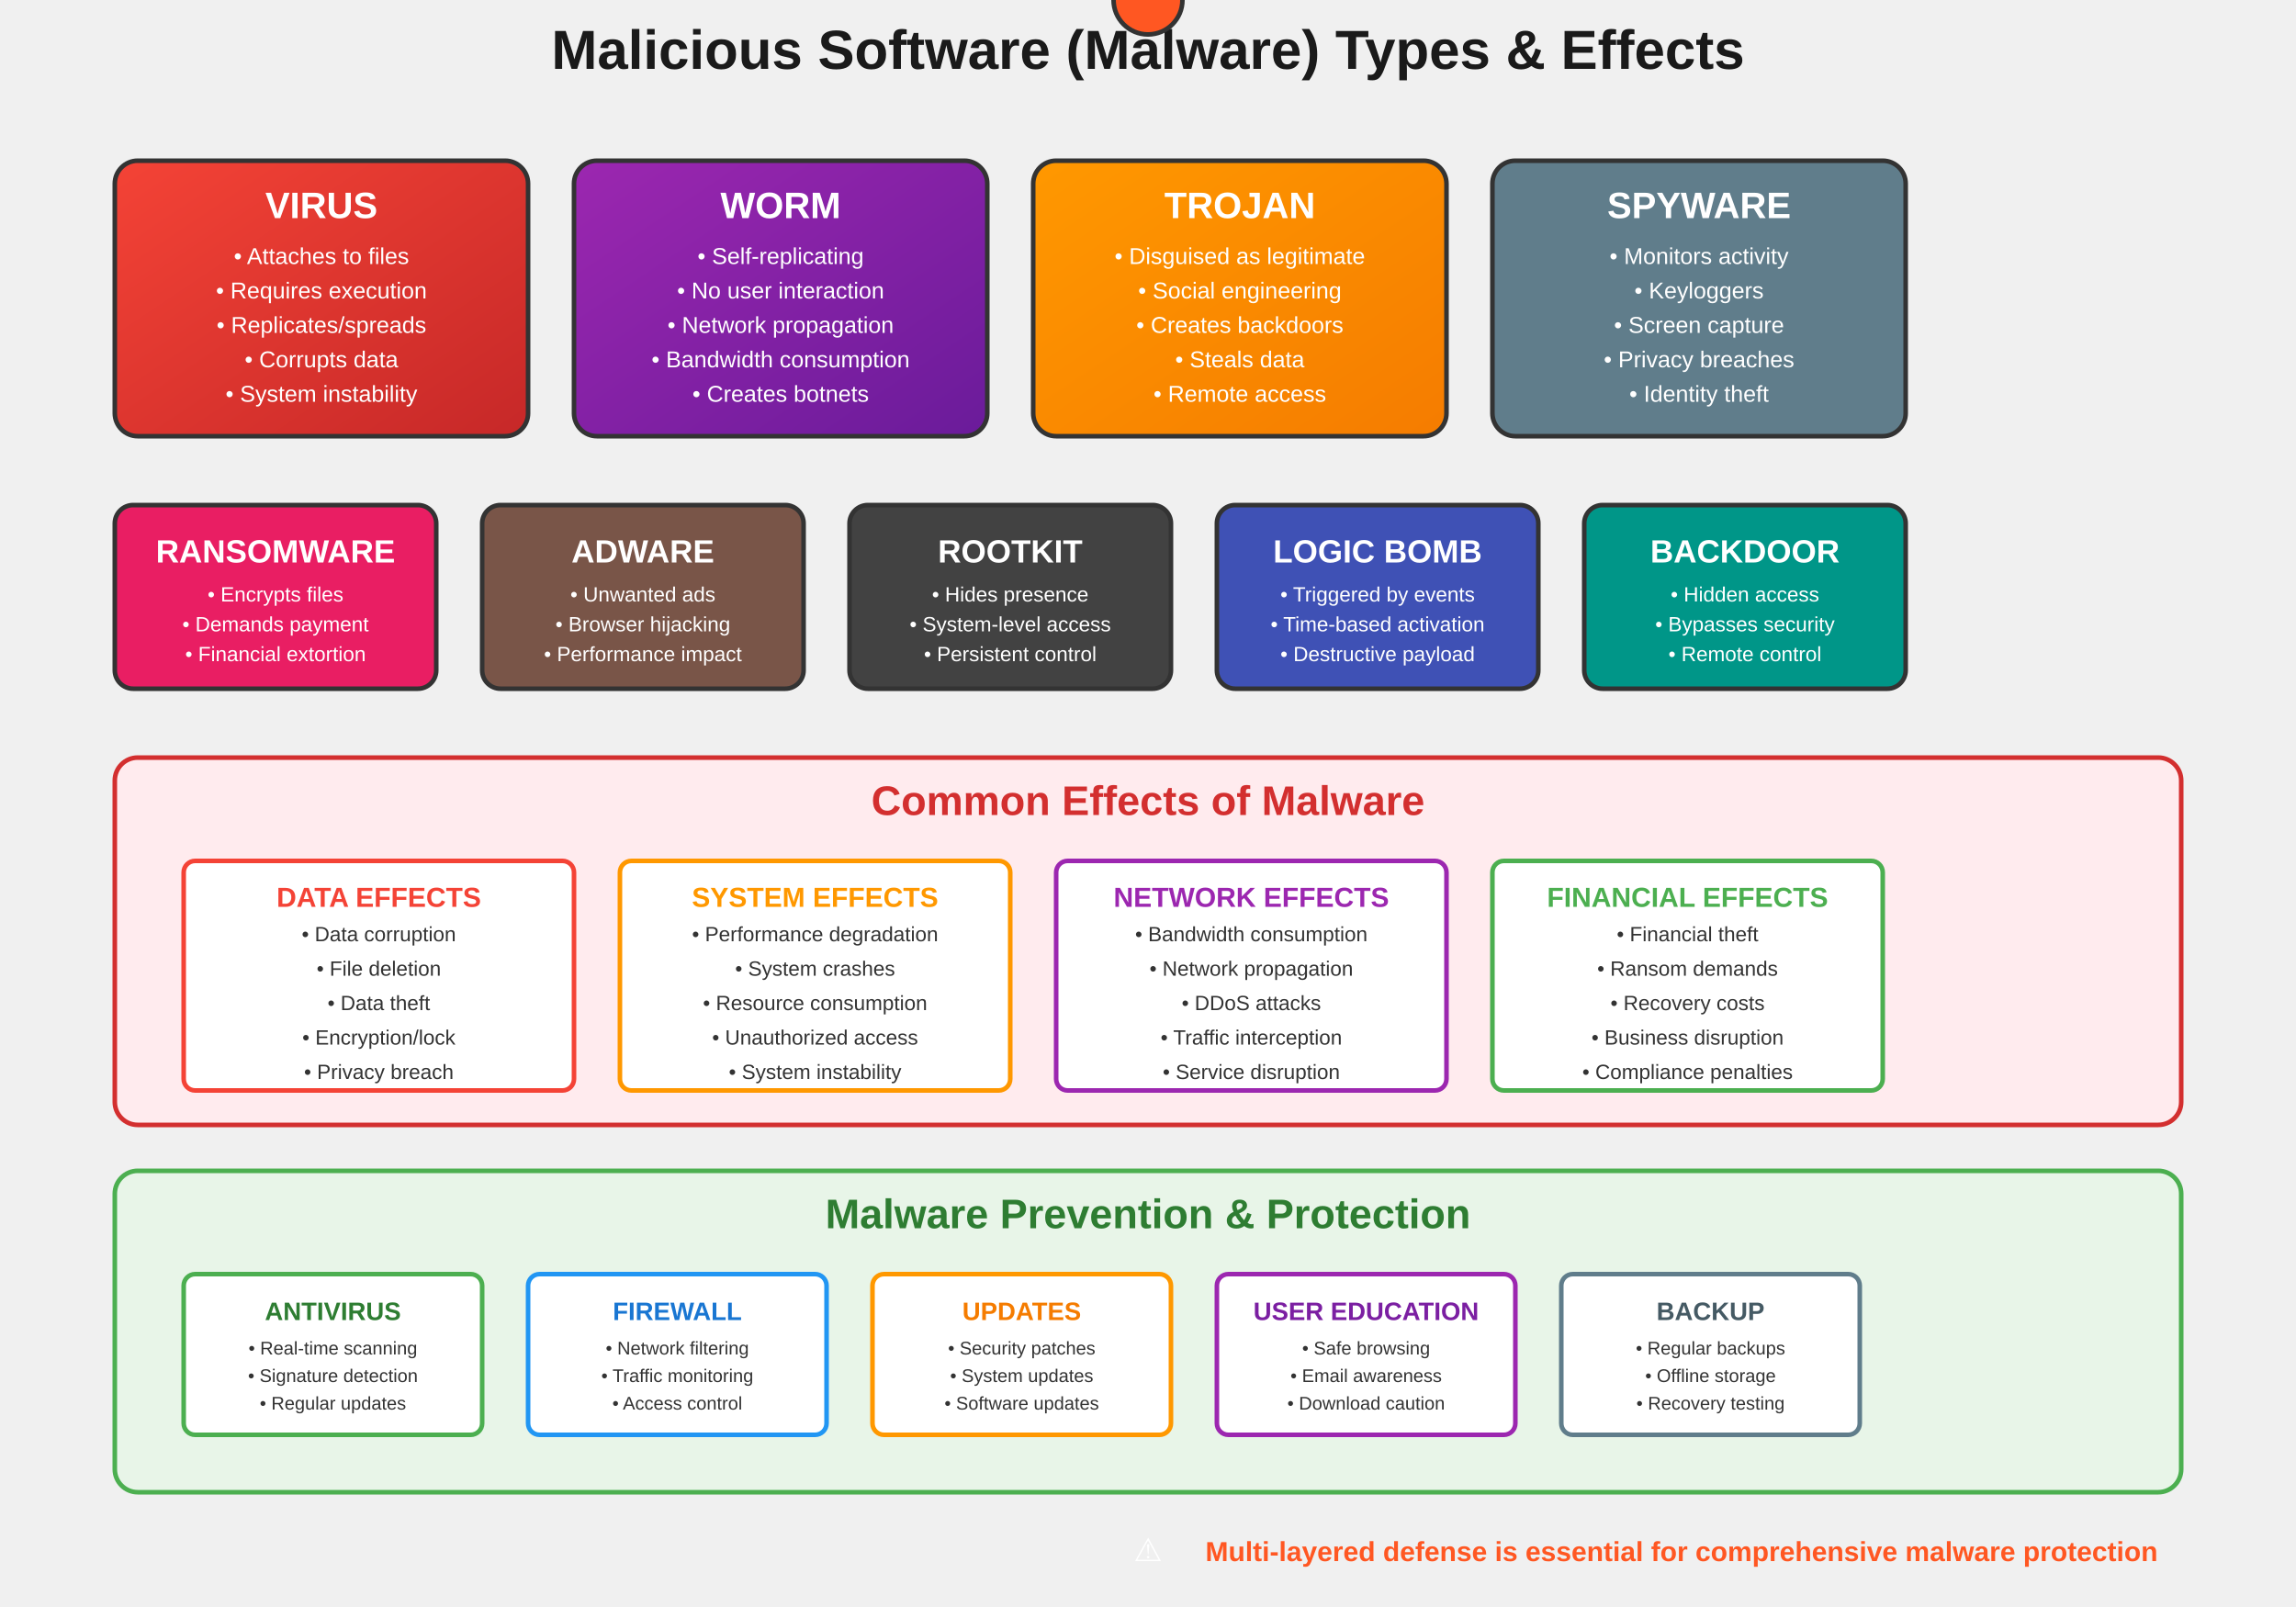
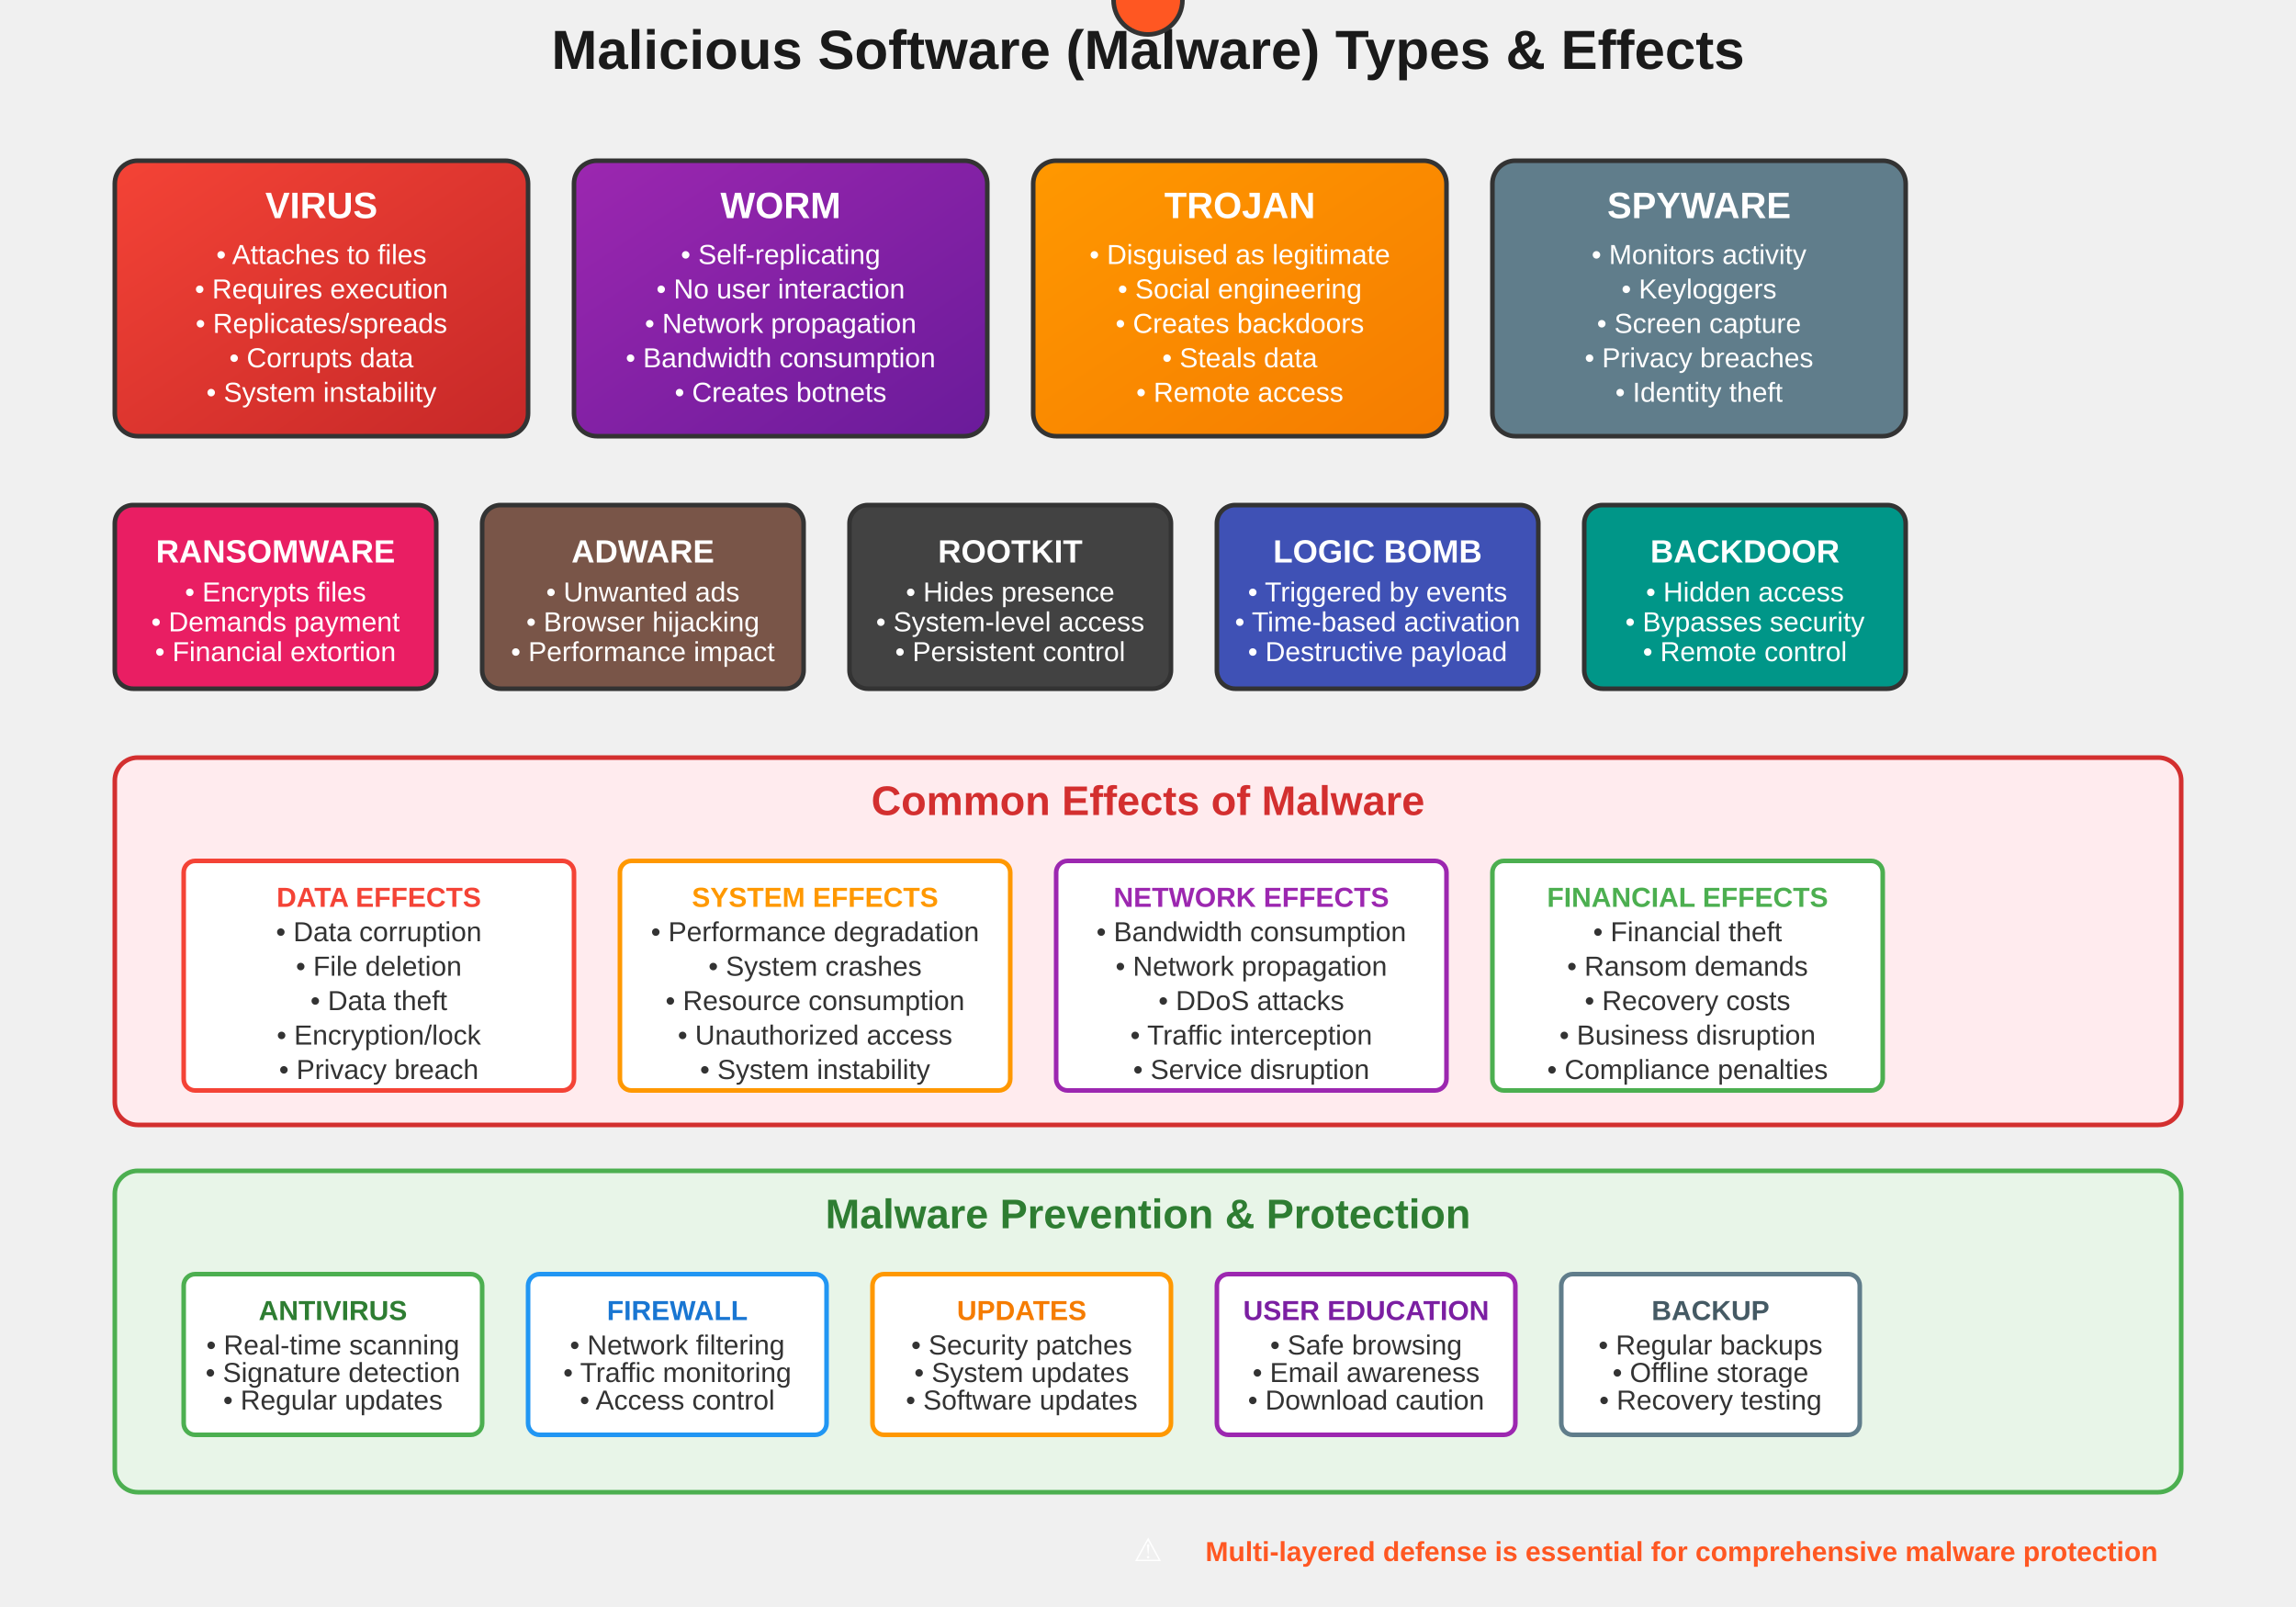
<svg xmlns="http://www.w3.org/2000/svg" viewBox="0 0 1000 700">
  <defs>
    <linearGradient id="malwareGradient" x1="0%" y1="0%" x2="100%" y2="100%">
      <stop offset="0%" style="stop-color:#FF5722;stop-opacity:1" />
      <stop offset="100%" style="stop-color:#D84315;stop-opacity:1" />
    </linearGradient>
    <linearGradient id="virusGradient" x1="0%" y1="0%" x2="100%" y2="100%">
      <stop offset="0%" style="stop-color:#F44336;stop-opacity:1" />
      <stop offset="100%" style="stop-color:#C62828;stop-opacity:1" />
    </linearGradient>
    <linearGradient id="wormGradient" x1="0%" y1="0%" x2="100%" y2="100%">
      <stop offset="0%" style="stop-color:#9C27B0;stop-opacity:1" />
      <stop offset="100%" style="stop-color:#6A1B9A;stop-opacity:1" />
    </linearGradient>
    <linearGradient id="trojanGradient" x1="0%" y1="0%" x2="100%" y2="100%">
      <stop offset="0%" style="stop-color:#FF9800;stop-opacity:1" />
      <stop offset="100%" style="stop-color:#F57C00;stop-opacity:1" />
    </linearGradient>
  </defs>
  <text x="500" y="30" font-family="Arial, sans-serif" font-size="24" font-weight="bold" text-anchor="middle" fill="#1A1A1A">Malicious Software (Malware) Types &amp; Effects</text>
  <g id="main-categories">
    <rect x="50" y="70" width="180" height="120" rx="10" fill="url(#virusGradient)" stroke="#333" stroke-width="2" />
    <text x="140" y="95" font-family="Arial, sans-serif" font-size="16" font-weight="bold" text-anchor="middle" fill="white">VIRUS</text>
-     <text x="140" y="115" font-family="Arial, sans-serif" font-size="10" text-anchor="middle" fill="white">• Attaches to files</text>
-     <text x="140" y="130" font-family="Arial, sans-serif" font-size="10" text-anchor="middle" fill="white">• Requires execution</text>
-     <text x="140" y="145" font-family="Arial, sans-serif" font-size="10" text-anchor="middle" fill="white">• Replicates/spreads</text>
-     <text x="140" y="160" font-family="Arial, sans-serif" font-size="10" text-anchor="middle" fill="white">• Corrupts data</text>
-     <text x="140" y="175" font-family="Arial, sans-serif" font-size="10" text-anchor="middle" fill="white">• System instability</text>
+     <text x="140" y="115" font-family="Arial, sans-serif" font-size="12" text-anchor="middle" fill="white">• Attaches to files</text>
+     <text x="140" y="130" font-family="Arial, sans-serif" font-size="12" text-anchor="middle" fill="white">• Requires execution</text>
+     <text x="140" y="145" font-family="Arial, sans-serif" font-size="12" text-anchor="middle" fill="white">• Replicates/spreads</text>
+     <text x="140" y="160" font-family="Arial, sans-serif" font-size="12" text-anchor="middle" fill="white">• Corrupts data</text>
+     <text x="140" y="175" font-family="Arial, sans-serif" font-size="12" text-anchor="middle" fill="white">• System instability</text>
    <rect x="250" y="70" width="180" height="120" rx="10" fill="url(#wormGradient)" stroke="#333" stroke-width="2" />
    <text x="340" y="95" font-family="Arial, sans-serif" font-size="16" font-weight="bold" text-anchor="middle" fill="white">WORM</text>
-     <text x="340" y="115" font-family="Arial, sans-serif" font-size="10" text-anchor="middle" fill="white">• Self-replicating</text>
-     <text x="340" y="130" font-family="Arial, sans-serif" font-size="10" text-anchor="middle" fill="white">• No user interaction</text>
-     <text x="340" y="145" font-family="Arial, sans-serif" font-size="10" text-anchor="middle" fill="white">• Network propagation</text>
-     <text x="340" y="160" font-family="Arial, sans-serif" font-size="10" text-anchor="middle" fill="white">• Bandwidth consumption</text>
-     <text x="340" y="175" font-family="Arial, sans-serif" font-size="10" text-anchor="middle" fill="white">• Creates botnets</text>
+     <text x="340" y="115" font-family="Arial, sans-serif" font-size="12" text-anchor="middle" fill="white">• Self-replicating</text>
+     <text x="340" y="130" font-family="Arial, sans-serif" font-size="12" text-anchor="middle" fill="white">• No user interaction</text>
+     <text x="340" y="145" font-family="Arial, sans-serif" font-size="12" text-anchor="middle" fill="white">• Network propagation</text>
+     <text x="340" y="160" font-family="Arial, sans-serif" font-size="12" text-anchor="middle" fill="white">• Bandwidth consumption</text>
+     <text x="340" y="175" font-family="Arial, sans-serif" font-size="12" text-anchor="middle" fill="white">• Creates botnets</text>
    <rect x="450" y="70" width="180" height="120" rx="10" fill="url(#trojanGradient)" stroke="#333" stroke-width="2" />
    <text x="540" y="95" font-family="Arial, sans-serif" font-size="16" font-weight="bold" text-anchor="middle" fill="white">TROJAN</text>
-     <text x="540" y="115" font-family="Arial, sans-serif" font-size="10" text-anchor="middle" fill="white">• Disguised as legitimate</text>
-     <text x="540" y="130" font-family="Arial, sans-serif" font-size="10" text-anchor="middle" fill="white">• Social engineering</text>
-     <text x="540" y="145" font-family="Arial, sans-serif" font-size="10" text-anchor="middle" fill="white">• Creates backdoors</text>
-     <text x="540" y="160" font-family="Arial, sans-serif" font-size="10" text-anchor="middle" fill="white">• Steals data</text>
-     <text x="540" y="175" font-family="Arial, sans-serif" font-size="10" text-anchor="middle" fill="white">• Remote access</text>
+     <text x="540" y="115" font-family="Arial, sans-serif" font-size="12" text-anchor="middle" fill="white">• Disguised as legitimate</text>
+     <text x="540" y="130" font-family="Arial, sans-serif" font-size="12" text-anchor="middle" fill="white">• Social engineering</text>
+     <text x="540" y="145" font-family="Arial, sans-serif" font-size="12" text-anchor="middle" fill="white">• Creates backdoors</text>
+     <text x="540" y="160" font-family="Arial, sans-serif" font-size="12" text-anchor="middle" fill="white">• Steals data</text>
+     <text x="540" y="175" font-family="Arial, sans-serif" font-size="12" text-anchor="middle" fill="white">• Remote access</text>
    <rect x="650" y="70" width="180" height="120" rx="10" fill="#607D8B" stroke="#333" stroke-width="2" />
    <text x="740" y="95" font-family="Arial, sans-serif" font-size="16" font-weight="bold" text-anchor="middle" fill="white">SPYWARE</text>
-     <text x="740" y="115" font-family="Arial, sans-serif" font-size="10" text-anchor="middle" fill="white">• Monitors activity</text>
-     <text x="740" y="130" font-family="Arial, sans-serif" font-size="10" text-anchor="middle" fill="white">• Keyloggers</text>
-     <text x="740" y="145" font-family="Arial, sans-serif" font-size="10" text-anchor="middle" fill="white">• Screen capture</text>
-     <text x="740" y="160" font-family="Arial, sans-serif" font-size="10" text-anchor="middle" fill="white">• Privacy breaches</text>
-     <text x="740" y="175" font-family="Arial, sans-serif" font-size="10" text-anchor="middle" fill="white">• Identity theft</text>
+     <text x="740" y="115" font-family="Arial, sans-serif" font-size="12" text-anchor="middle" fill="white">• Monitors activity</text>
+     <text x="740" y="130" font-family="Arial, sans-serif" font-size="12" text-anchor="middle" fill="white">• Keyloggers</text>
+     <text x="740" y="145" font-family="Arial, sans-serif" font-size="12" text-anchor="middle" fill="white">• Screen capture</text>
+     <text x="740" y="160" font-family="Arial, sans-serif" font-size="12" text-anchor="middle" fill="white">• Privacy breaches</text>
+     <text x="740" y="175" font-family="Arial, sans-serif" font-size="12" text-anchor="middle" fill="white">• Identity theft</text>
  </g>
  <g id="additional-types">
    <rect x="50" y="220" width="140" height="80" rx="8" fill="#E91E63" stroke="#333" stroke-width="2" />
    <text x="120" y="245" font-family="Arial, sans-serif" font-size="14" font-weight="bold" text-anchor="middle" fill="white">RANSOMWARE</text>
-     <text x="120" y="262" font-family="Arial, sans-serif" font-size="9" text-anchor="middle" fill="white">• Encrypts files</text>
-     <text x="120" y="275" font-family="Arial, sans-serif" font-size="9" text-anchor="middle" fill="white">• Demands payment</text>
-     <text x="120" y="288" font-family="Arial, sans-serif" font-size="9" text-anchor="middle" fill="white">• Financial extortion</text>
+     <text x="120" y="262" font-family="Arial, sans-serif" font-size="12" text-anchor="middle" fill="white">• Encrypts files</text>
+     <text x="120" y="275" font-family="Arial, sans-serif" font-size="12" text-anchor="middle" fill="white">• Demands payment</text>
+     <text x="120" y="288" font-family="Arial, sans-serif" font-size="12" text-anchor="middle" fill="white">• Financial extortion</text>
    <rect x="210" y="220" width="140" height="80" rx="8" fill="#795548" stroke="#333" stroke-width="2" />
    <text x="280" y="245" font-family="Arial, sans-serif" font-size="14" font-weight="bold" text-anchor="middle" fill="white">ADWARE</text>
-     <text x="280" y="262" font-family="Arial, sans-serif" font-size="9" text-anchor="middle" fill="white">• Unwanted ads</text>
-     <text x="280" y="275" font-family="Arial, sans-serif" font-size="9" text-anchor="middle" fill="white">• Browser hijacking</text>
-     <text x="280" y="288" font-family="Arial, sans-serif" font-size="9" text-anchor="middle" fill="white">• Performance impact</text>
+     <text x="280" y="262" font-family="Arial, sans-serif" font-size="12" text-anchor="middle" fill="white">• Unwanted ads</text>
+     <text x="280" y="275" font-family="Arial, sans-serif" font-size="12" text-anchor="middle" fill="white">• Browser hijacking</text>
+     <text x="280" y="288" font-family="Arial, sans-serif" font-size="12" text-anchor="middle" fill="white">• Performance impact</text>
    <rect x="370" y="220" width="140" height="80" rx="8" fill="#424242" stroke="#333" stroke-width="2" />
    <text x="440" y="245" font-family="Arial, sans-serif" font-size="14" font-weight="bold" text-anchor="middle" fill="white">ROOTKIT</text>
-     <text x="440" y="262" font-family="Arial, sans-serif" font-size="9" text-anchor="middle" fill="white">• Hides presence</text>
-     <text x="440" y="275" font-family="Arial, sans-serif" font-size="9" text-anchor="middle" fill="white">• System-level access</text>
-     <text x="440" y="288" font-family="Arial, sans-serif" font-size="9" text-anchor="middle" fill="white">• Persistent control</text>
+     <text x="440" y="262" font-family="Arial, sans-serif" font-size="12" text-anchor="middle" fill="white">• Hides presence</text>
+     <text x="440" y="275" font-family="Arial, sans-serif" font-size="12" text-anchor="middle" fill="white">• System-level access</text>
+     <text x="440" y="288" font-family="Arial, sans-serif" font-size="12" text-anchor="middle" fill="white">• Persistent control</text>
    <rect x="530" y="220" width="140" height="80" rx="8" fill="#3F51B5" stroke="#333" stroke-width="2" />
    <text x="600" y="245" font-family="Arial, sans-serif" font-size="14" font-weight="bold" text-anchor="middle" fill="white">LOGIC BOMB</text>
-     <text x="600" y="262" font-family="Arial, sans-serif" font-size="9" text-anchor="middle" fill="white">• Triggered by events</text>
-     <text x="600" y="275" font-family="Arial, sans-serif" font-size="9" text-anchor="middle" fill="white">• Time-based activation</text>
-     <text x="600" y="288" font-family="Arial, sans-serif" font-size="9" text-anchor="middle" fill="white">• Destructive payload</text>
+     <text x="600" y="262" font-family="Arial, sans-serif" font-size="12" text-anchor="middle" fill="white">• Triggered by events</text>
+     <text x="600" y="275" font-family="Arial, sans-serif" font-size="12" text-anchor="middle" fill="white">• Time-based activation</text>
+     <text x="600" y="288" font-family="Arial, sans-serif" font-size="12" text-anchor="middle" fill="white">• Destructive payload</text>
    <rect x="690" y="220" width="140" height="80" rx="8" fill="#009688" stroke="#333" stroke-width="2" />
    <text x="760" y="245" font-family="Arial, sans-serif" font-size="14" font-weight="bold" text-anchor="middle" fill="white">BACKDOOR</text>
-     <text x="760" y="262" font-family="Arial, sans-serif" font-size="9" text-anchor="middle" fill="white">• Hidden access</text>
-     <text x="760" y="275" font-family="Arial, sans-serif" font-size="9" text-anchor="middle" fill="white">• Bypasses security</text>
-     <text x="760" y="288" font-family="Arial, sans-serif" font-size="9" text-anchor="middle" fill="white">• Remote control</text>
+     <text x="760" y="262" font-family="Arial, sans-serif" font-size="12" text-anchor="middle" fill="white">• Hidden access</text>
+     <text x="760" y="275" font-family="Arial, sans-serif" font-size="12" text-anchor="middle" fill="white">• Bypasses security</text>
+     <text x="760" y="288" font-family="Arial, sans-serif" font-size="12" text-anchor="middle" fill="white">• Remote control</text>
  </g>
  <g id="effects-section">
    <rect x="50" y="330" width="900" height="160" rx="10" fill="#FFEBEE" stroke="#D32F2F" stroke-width="2" />
    <text x="500" y="355" font-family="Arial, sans-serif" font-size="18" font-weight="bold" text-anchor="middle" fill="#D32F2F">Common Effects of Malware</text>
    <g id="effect-categories">
      <rect x="80" y="375" width="170" height="100" rx="5" fill="white" stroke="#F44336" stroke-width="2" />
      <text x="165" y="395" font-family="Arial, sans-serif" font-size="12" font-weight="bold" text-anchor="middle" fill="#F44336">DATA EFFECTS</text>
-       <text x="165" y="410" font-family="Arial, sans-serif" font-size="9" text-anchor="middle" fill="#333">• Data corruption</text>
-       <text x="165" y="425" font-family="Arial, sans-serif" font-size="9" text-anchor="middle" fill="#333">• File deletion</text>
-       <text x="165" y="440" font-family="Arial, sans-serif" font-size="9" text-anchor="middle" fill="#333">• Data theft</text>
-       <text x="165" y="455" font-family="Arial, sans-serif" font-size="9" text-anchor="middle" fill="#333">• Encryption/lock</text>
-       <text x="165" y="470" font-family="Arial, sans-serif" font-size="9" text-anchor="middle" fill="#333">• Privacy breach</text>
+       <text x="165" y="410" font-family="Arial, sans-serif" font-size="12" text-anchor="middle" fill="#333">• Data corruption</text>
+       <text x="165" y="425" font-family="Arial, sans-serif" font-size="12" text-anchor="middle" fill="#333">• File deletion</text>
+       <text x="165" y="440" font-family="Arial, sans-serif" font-size="12" text-anchor="middle" fill="#333">• Data theft</text>
+       <text x="165" y="455" font-family="Arial, sans-serif" font-size="12" text-anchor="middle" fill="#333">• Encryption/lock</text>
+       <text x="165" y="470" font-family="Arial, sans-serif" font-size="12" text-anchor="middle" fill="#333">• Privacy breach</text>
      <rect x="270" y="375" width="170" height="100" rx="5" fill="white" stroke="#FF9800" stroke-width="2" />
      <text x="355" y="395" font-family="Arial, sans-serif" font-size="12" font-weight="bold" text-anchor="middle" fill="#FF9800">SYSTEM EFFECTS</text>
-       <text x="355" y="410" font-family="Arial, sans-serif" font-size="9" text-anchor="middle" fill="#333">• Performance degradation</text>
-       <text x="355" y="425" font-family="Arial, sans-serif" font-size="9" text-anchor="middle" fill="#333">• System crashes</text>
-       <text x="355" y="440" font-family="Arial, sans-serif" font-size="9" text-anchor="middle" fill="#333">• Resource consumption</text>
-       <text x="355" y="455" font-family="Arial, sans-serif" font-size="9" text-anchor="middle" fill="#333">• Unauthorized access</text>
-       <text x="355" y="470" font-family="Arial, sans-serif" font-size="9" text-anchor="middle" fill="#333">• System instability</text>
+       <text x="355" y="410" font-family="Arial, sans-serif" font-size="12" text-anchor="middle" fill="#333">• Performance degradation</text>
+       <text x="355" y="425" font-family="Arial, sans-serif" font-size="12" text-anchor="middle" fill="#333">• System crashes</text>
+       <text x="355" y="440" font-family="Arial, sans-serif" font-size="12" text-anchor="middle" fill="#333">• Resource consumption</text>
+       <text x="355" y="455" font-family="Arial, sans-serif" font-size="12" text-anchor="middle" fill="#333">• Unauthorized access</text>
+       <text x="355" y="470" font-family="Arial, sans-serif" font-size="12" text-anchor="middle" fill="#333">• System instability</text>
      <rect x="460" y="375" width="170" height="100" rx="5" fill="white" stroke="#9C27B0" stroke-width="2" />
      <text x="545" y="395" font-family="Arial, sans-serif" font-size="12" font-weight="bold" text-anchor="middle" fill="#9C27B0">NETWORK EFFECTS</text>
-       <text x="545" y="410" font-family="Arial, sans-serif" font-size="9" text-anchor="middle" fill="#333">• Bandwidth consumption</text>
-       <text x="545" y="425" font-family="Arial, sans-serif" font-size="9" text-anchor="middle" fill="#333">• Network propagation</text>
-       <text x="545" y="440" font-family="Arial, sans-serif" font-size="9" text-anchor="middle" fill="#333">• DDoS attacks</text>
-       <text x="545" y="455" font-family="Arial, sans-serif" font-size="9" text-anchor="middle" fill="#333">• Traffic interception</text>
-       <text x="545" y="470" font-family="Arial, sans-serif" font-size="9" text-anchor="middle" fill="#333">• Service disruption</text>
+       <text x="545" y="410" font-family="Arial, sans-serif" font-size="12" text-anchor="middle" fill="#333">• Bandwidth consumption</text>
+       <text x="545" y="425" font-family="Arial, sans-serif" font-size="12" text-anchor="middle" fill="#333">• Network propagation</text>
+       <text x="545" y="440" font-family="Arial, sans-serif" font-size="12" text-anchor="middle" fill="#333">• DDoS attacks</text>
+       <text x="545" y="455" font-family="Arial, sans-serif" font-size="12" text-anchor="middle" fill="#333">• Traffic interception</text>
+       <text x="545" y="470" font-family="Arial, sans-serif" font-size="12" text-anchor="middle" fill="#333">• Service disruption</text>
      <rect x="650" y="375" width="170" height="100" rx="5" fill="white" stroke="#4CAF50" stroke-width="2" />
      <text x="735" y="395" font-family="Arial, sans-serif" font-size="12" font-weight="bold" text-anchor="middle" fill="#4CAF50">FINANCIAL EFFECTS</text>
-       <text x="735" y="410" font-family="Arial, sans-serif" font-size="9" text-anchor="middle" fill="#333">• Financial theft</text>
-       <text x="735" y="425" font-family="Arial, sans-serif" font-size="9" text-anchor="middle" fill="#333">• Ransom demands</text>
-       <text x="735" y="440" font-family="Arial, sans-serif" font-size="9" text-anchor="middle" fill="#333">• Recovery costs</text>
-       <text x="735" y="455" font-family="Arial, sans-serif" font-size="9" text-anchor="middle" fill="#333">• Business disruption</text>
-       <text x="735" y="470" font-family="Arial, sans-serif" font-size="9" text-anchor="middle" fill="#333">• Compliance penalties</text>
+       <text x="735" y="410" font-family="Arial, sans-serif" font-size="12" text-anchor="middle" fill="#333">• Financial theft</text>
+       <text x="735" y="425" font-family="Arial, sans-serif" font-size="12" text-anchor="middle" fill="#333">• Ransom demands</text>
+       <text x="735" y="440" font-family="Arial, sans-serif" font-size="12" text-anchor="middle" fill="#333">• Recovery costs</text>
+       <text x="735" y="455" font-family="Arial, sans-serif" font-size="12" text-anchor="middle" fill="#333">• Business disruption</text>
+       <text x="735" y="470" font-family="Arial, sans-serif" font-size="12" text-anchor="middle" fill="#333">• Compliance penalties</text>
    </g>
  </g>
  <g id="prevention-section">
    <rect x="50" y="510" width="900" height="140" rx="10" fill="#E8F5E8" stroke="#4CAF50" stroke-width="2" />
    <text x="500" y="535" font-family="Arial, sans-serif" font-size="18" font-weight="bold" text-anchor="middle" fill="#2E7D32">Malware Prevention &amp; Protection</text>
    <g id="prevention-methods">
      <rect x="80" y="555" width="130" height="70" rx="5" fill="white" stroke="#4CAF50" stroke-width="2" />
-       <text x="145" y="575" font-family="Arial, sans-serif" font-size="11" font-weight="bold" text-anchor="middle" fill="#2E7D32">ANTIVIRUS</text>
-       <text x="145" y="590" font-family="Arial, sans-serif" font-size="8" text-anchor="middle" fill="#333">• Real-time scanning</text>
-       <text x="145" y="602" font-family="Arial, sans-serif" font-size="8" text-anchor="middle" fill="#333">• Signature detection</text>
-       <text x="145" y="614" font-family="Arial, sans-serif" font-size="8" text-anchor="middle" fill="#333">• Regular updates</text>
+       <text x="145" y="575" font-family="Arial, sans-serif" font-size="12" font-weight="bold" text-anchor="middle" fill="#2E7D32">ANTIVIRUS</text>
+       <text x="145" y="590" font-family="Arial, sans-serif" font-size="12" text-anchor="middle" fill="#333">• Real-time scanning</text>
+       <text x="145" y="602" font-family="Arial, sans-serif" font-size="12" text-anchor="middle" fill="#333">• Signature detection</text>
+       <text x="145" y="614" font-family="Arial, sans-serif" font-size="12" text-anchor="middle" fill="#333">• Regular updates</text>
      <rect x="230" y="555" width="130" height="70" rx="5" fill="white" stroke="#2196F3" stroke-width="2" />
-       <text x="295" y="575" font-family="Arial, sans-serif" font-size="11" font-weight="bold" text-anchor="middle" fill="#1976D2">FIREWALL</text>
-       <text x="295" y="590" font-family="Arial, sans-serif" font-size="8" text-anchor="middle" fill="#333">• Network filtering</text>
-       <text x="295" y="602" font-family="Arial, sans-serif" font-size="8" text-anchor="middle" fill="#333">• Traffic monitoring</text>
-       <text x="295" y="614" font-family="Arial, sans-serif" font-size="8" text-anchor="middle" fill="#333">• Access control</text>
+       <text x="295" y="575" font-family="Arial, sans-serif" font-size="12" font-weight="bold" text-anchor="middle" fill="#1976D2">FIREWALL</text>
+       <text x="295" y="590" font-family="Arial, sans-serif" font-size="12" text-anchor="middle" fill="#333">• Network filtering</text>
+       <text x="295" y="602" font-family="Arial, sans-serif" font-size="12" text-anchor="middle" fill="#333">• Traffic monitoring</text>
+       <text x="295" y="614" font-family="Arial, sans-serif" font-size="12" text-anchor="middle" fill="#333">• Access control</text>
      <rect x="380" y="555" width="130" height="70" rx="5" fill="white" stroke="#FF9800" stroke-width="2" />
-       <text x="445" y="575" font-family="Arial, sans-serif" font-size="11" font-weight="bold" text-anchor="middle" fill="#F57C00">UPDATES</text>
-       <text x="445" y="590" font-family="Arial, sans-serif" font-size="8" text-anchor="middle" fill="#333">• Security patches</text>
-       <text x="445" y="602" font-family="Arial, sans-serif" font-size="8" text-anchor="middle" fill="#333">• System updates</text>
-       <text x="445" y="614" font-family="Arial, sans-serif" font-size="8" text-anchor="middle" fill="#333">• Software updates</text>
+       <text x="445" y="575" font-family="Arial, sans-serif" font-size="12" font-weight="bold" text-anchor="middle" fill="#F57C00">UPDATES</text>
+       <text x="445" y="590" font-family="Arial, sans-serif" font-size="12" text-anchor="middle" fill="#333">• Security patches</text>
+       <text x="445" y="602" font-family="Arial, sans-serif" font-size="12" text-anchor="middle" fill="#333">• System updates</text>
+       <text x="445" y="614" font-family="Arial, sans-serif" font-size="12" text-anchor="middle" fill="#333">• Software updates</text>
      <rect x="530" y="555" width="130" height="70" rx="5" fill="white" stroke="#9C27B0" stroke-width="2" />
-       <text x="595" y="575" font-family="Arial, sans-serif" font-size="11" font-weight="bold" text-anchor="middle" fill="#7B1FA2">USER EDUCATION</text>
-       <text x="595" y="590" font-family="Arial, sans-serif" font-size="8" text-anchor="middle" fill="#333">• Safe browsing</text>
-       <text x="595" y="602" font-family="Arial, sans-serif" font-size="8" text-anchor="middle" fill="#333">• Email awareness</text>
-       <text x="595" y="614" font-family="Arial, sans-serif" font-size="8" text-anchor="middle" fill="#333">• Download caution</text>
+       <text x="595" y="575" font-family="Arial, sans-serif" font-size="12" font-weight="bold" text-anchor="middle" fill="#7B1FA2">USER EDUCATION</text>
+       <text x="595" y="590" font-family="Arial, sans-serif" font-size="12" text-anchor="middle" fill="#333">• Safe browsing</text>
+       <text x="595" y="602" font-family="Arial, sans-serif" font-size="12" text-anchor="middle" fill="#333">• Email awareness</text>
+       <text x="595" y="614" font-family="Arial, sans-serif" font-size="12" text-anchor="middle" fill="#333">• Download caution</text>
      <rect x="680" y="555" width="130" height="70" rx="5" fill="white" stroke="#607D8B" stroke-width="2" />
-       <text x="745" y="575" font-family="Arial, sans-serif" font-size="11" font-weight="bold" text-anchor="middle" fill="#455A64">BACKUP</text>
-       <text x="745" y="590" font-family="Arial, sans-serif" font-size="8" text-anchor="middle" fill="#333">• Regular backups</text>
-       <text x="745" y="602" font-family="Arial, sans-serif" font-size="8" text-anchor="middle" fill="#333">• Offline storage</text>
-       <text x="745" y="614" font-family="Arial, sans-serif" font-size="8" text-anchor="middle" fill="#333">• Recovery testing</text>
+       <text x="745" y="575" font-family="Arial, sans-serif" font-size="12" font-weight="bold" text-anchor="middle" fill="#455A64">BACKUP</text>
+       <text x="745" y="590" font-family="Arial, sans-serif" font-size="12" text-anchor="middle" fill="#333">• Regular backups</text>
+       <text x="745" y="602" font-family="Arial, sans-serif" font-size="12" text-anchor="middle" fill="#333">• Offline storage</text>
+       <text x="745" y="614" font-family="Arial, sans-serif" font-size="12" text-anchor="middle" fill="#333">• Recovery testing</text>
    </g>
  </g>
  <g id="warning-icon">
    <circle cx="500" y="675" r="15" fill="#FF5722" stroke="#333" stroke-width="2" />
    <text x="500" y="680" font-family="Arial, sans-serif" font-size="14" font-weight="bold" text-anchor="middle" fill="white">⚠</text>
    <text x="525" y="680" font-family="Arial, sans-serif" font-size="12" font-weight="bold" fill="#FF5722">Multi-layered defense is essential for comprehensive malware protection</text>
  </g>
</svg>
